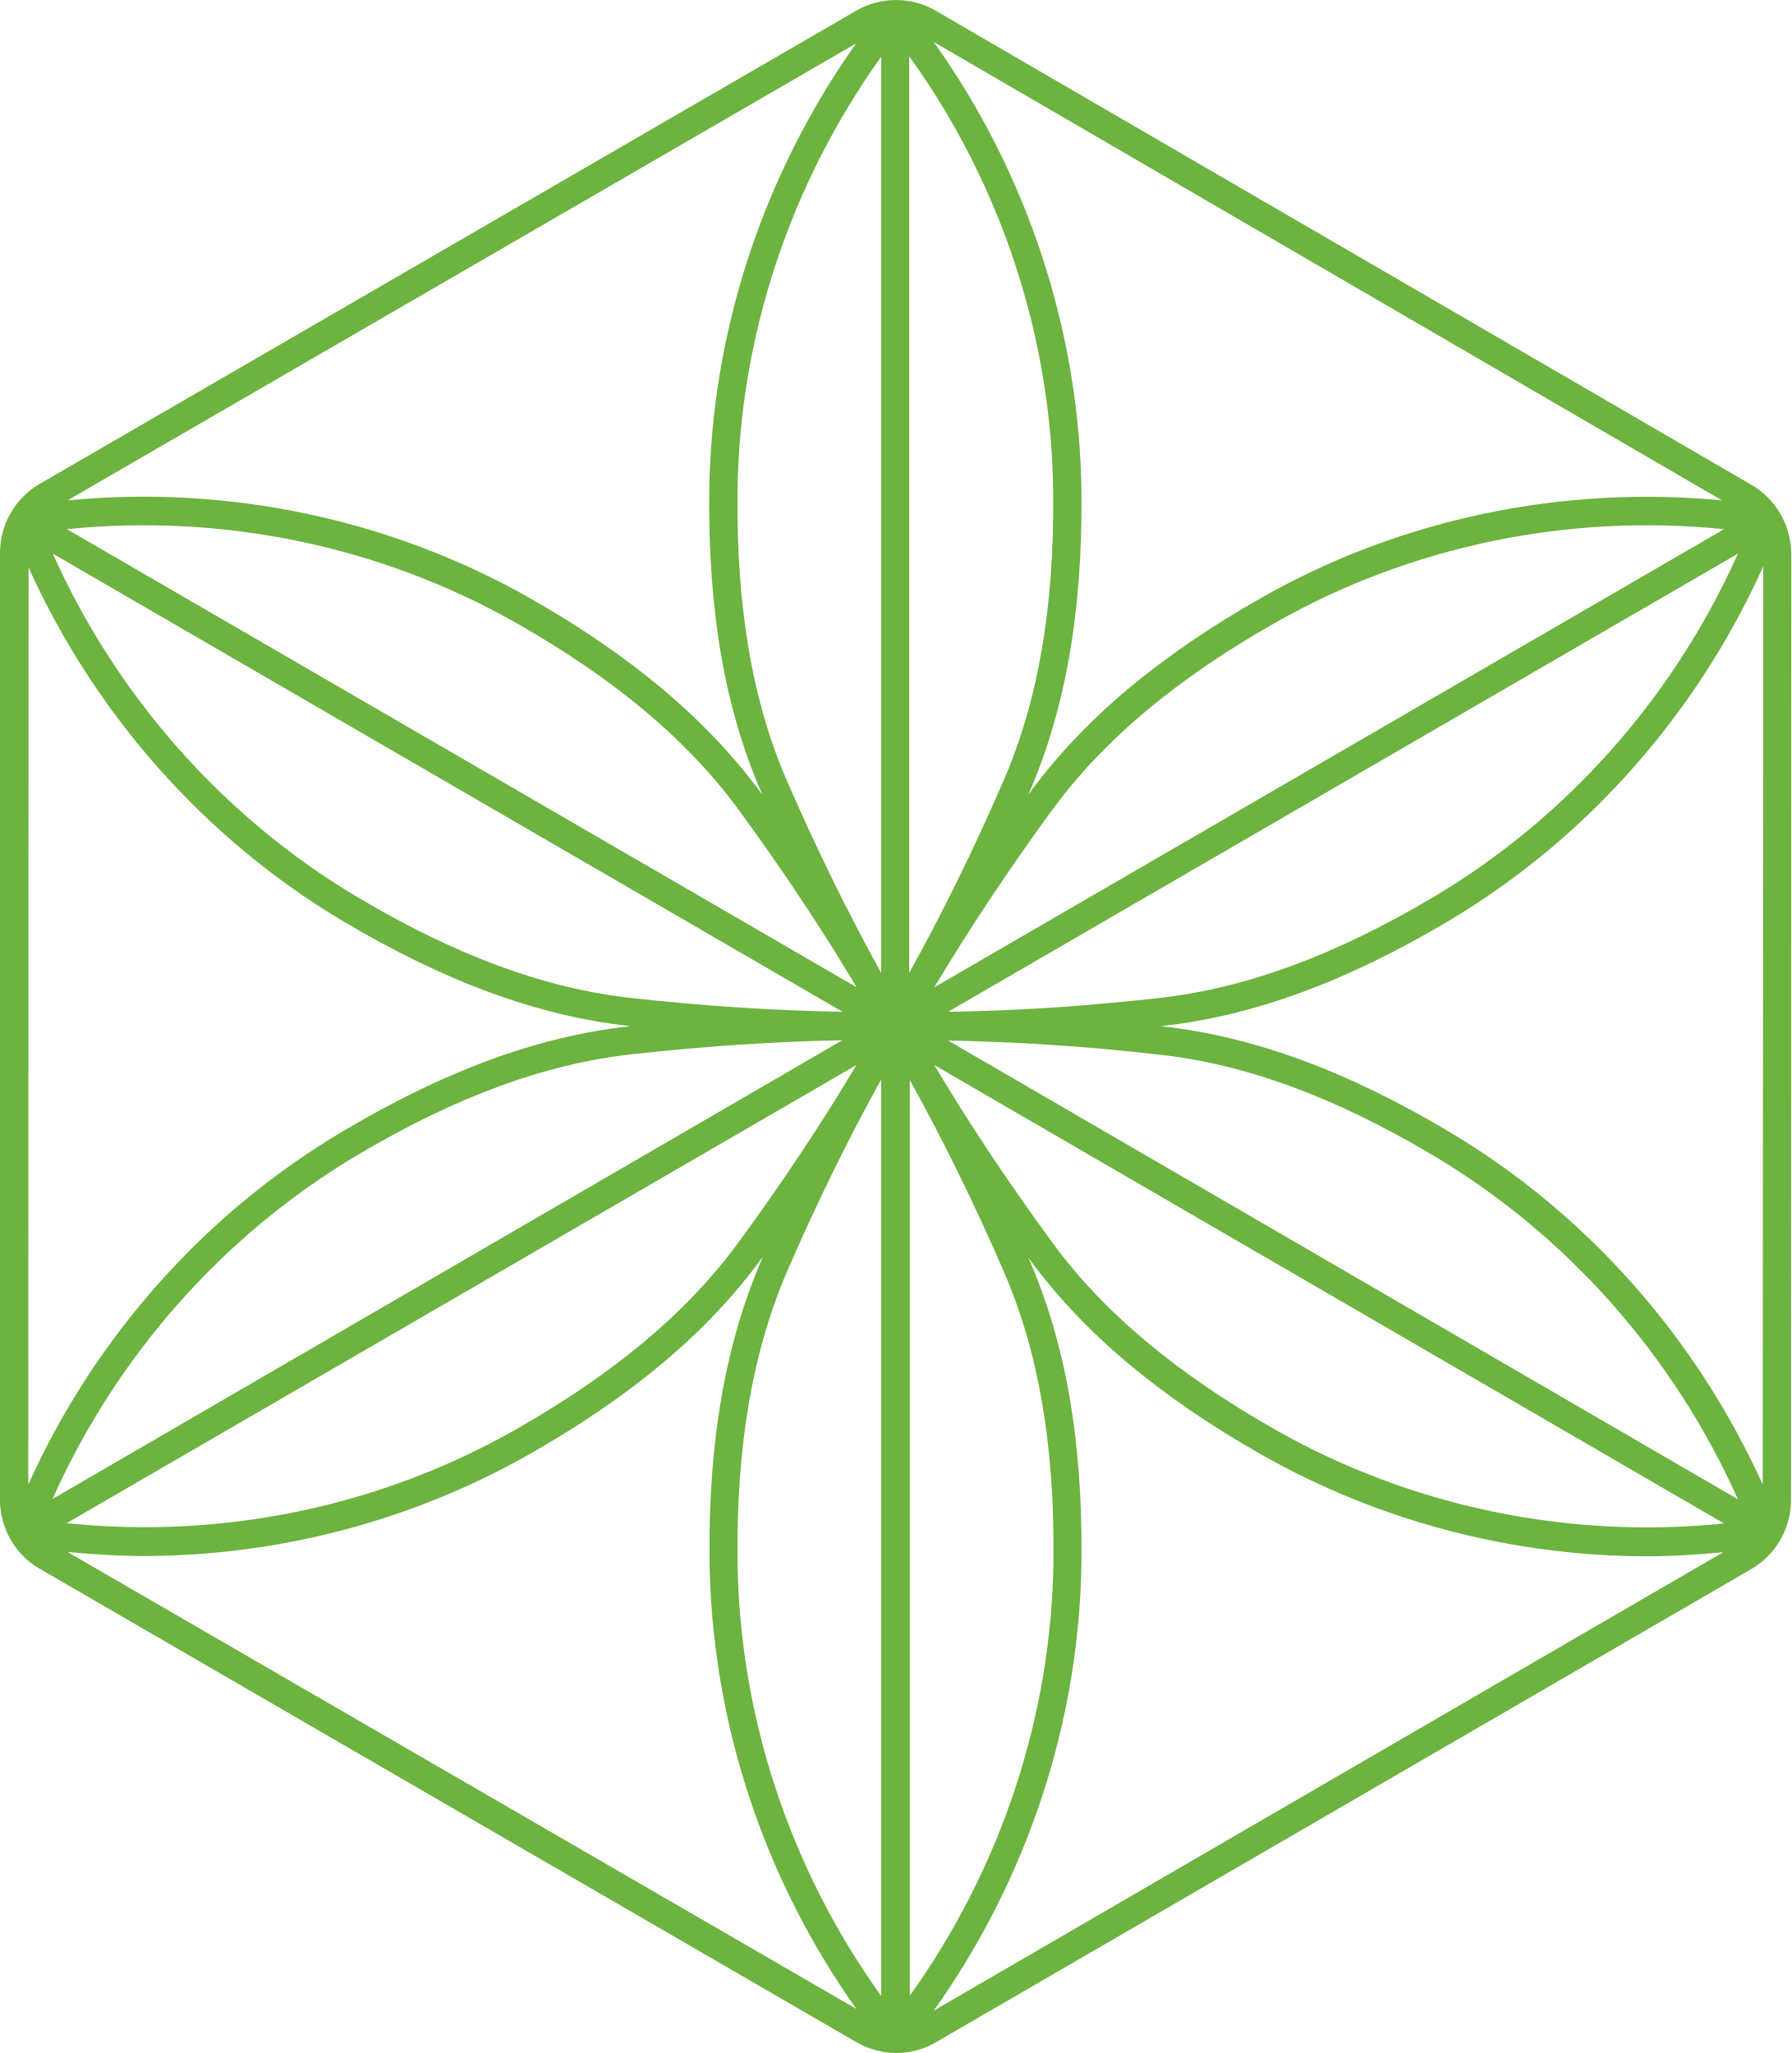
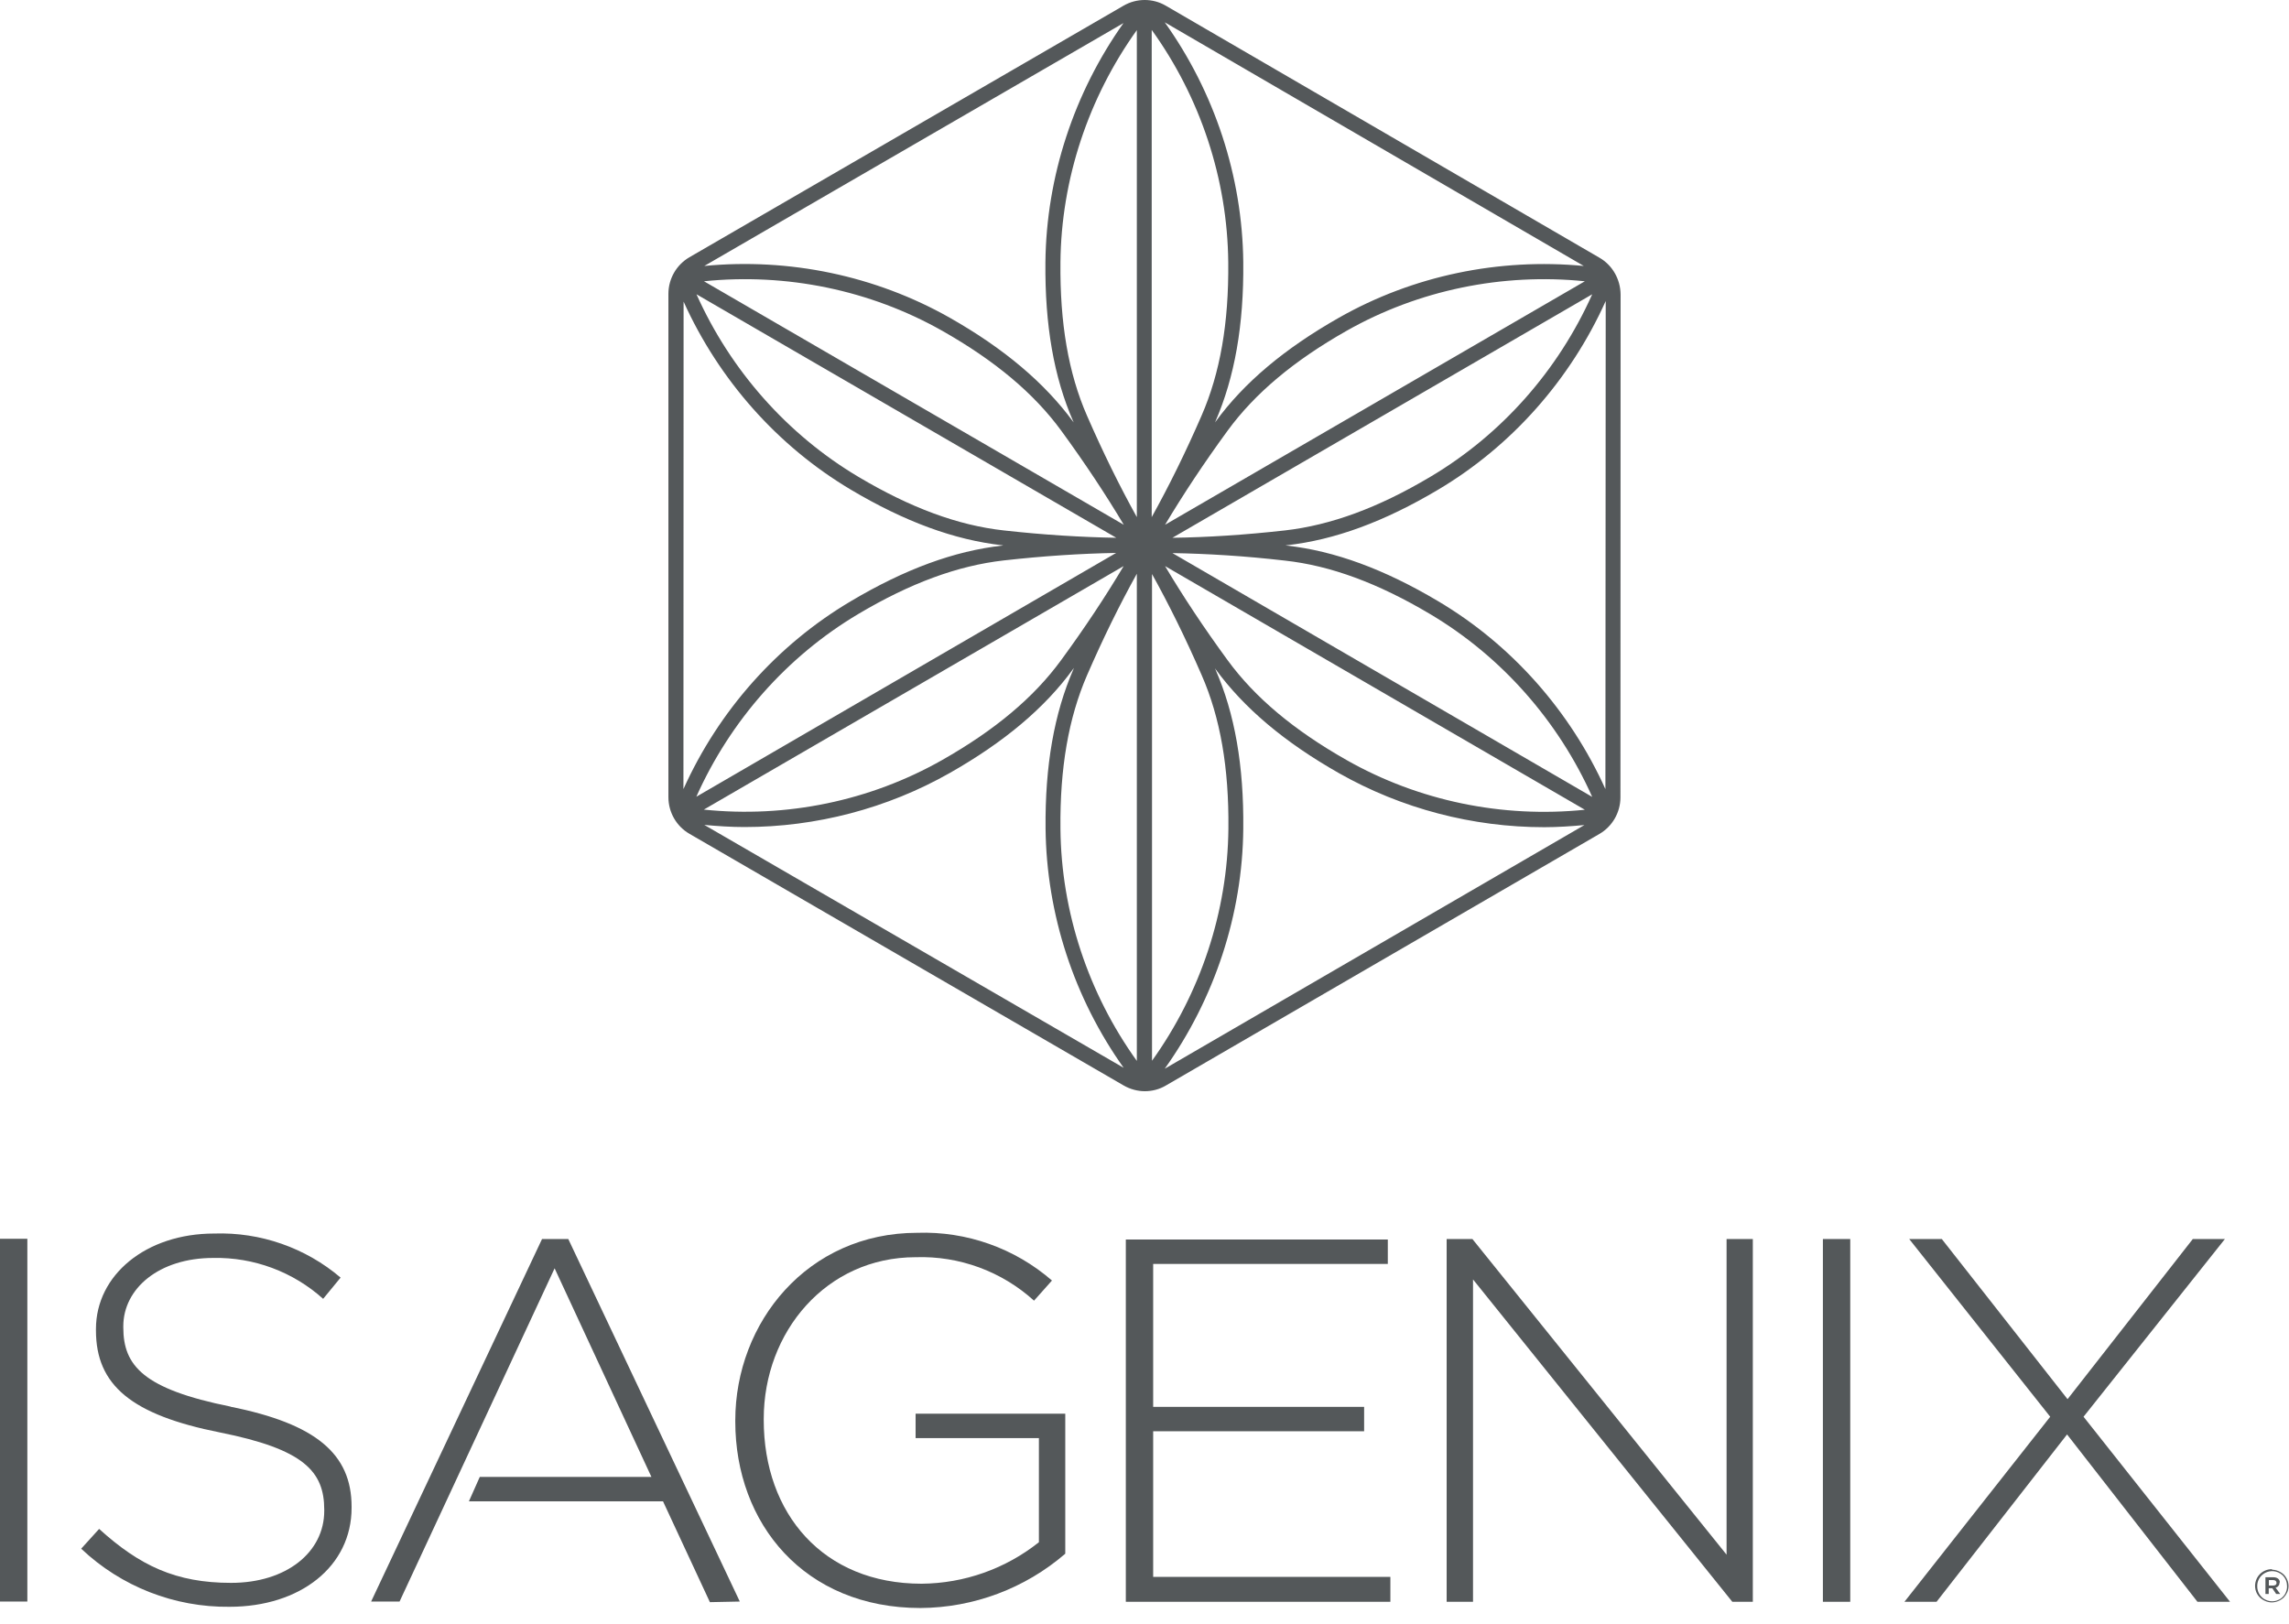
- <svg xmlns="http://www.w3.org/2000/svg" width="171" height="196" viewBox="0 0 171 196" fill="none">
-   <path d="M168.273 141.734C161.938 127.714 151.443 115.81 138.221 107.976C128.553 102.23 119.656 98.959 111.034 97.997C110.952 97.997 110.869 97.997 110.814 97.969C110.897 97.969 110.952 97.969 111.034 97.942C119.656 96.979 128.553 93.708 138.221 87.963C151.471 80.1 161.993 68.142 168.328 54.067L168.273 141.734ZM90.513 99.344C96.821 99.454 103.57 99.866 110.704 100.691C118.94 101.598 127.479 104.759 136.817 110.312C149.625 117.927 159.817 129.501 165.904 143.136L90.513 99.344ZM121.777 136.511C112.329 131.15 105.332 125.295 100.429 118.587C96.16 112.759 92.414 107.096 89.191 101.68L164.582 145.445C149.79 146.957 134.751 143.878 121.777 136.511ZM89.136 191.959C98.061 179.423 103.101 164.304 103.239 148.854C103.349 137.555 101.724 128.181 98.226 120.209C98.198 120.154 98.171 120.099 98.143 120.016C98.198 120.071 98.226 120.126 98.253 120.181C103.404 127.219 110.649 133.322 120.427 138.875C131.666 145.253 144.447 148.579 157.283 148.579C159.679 148.579 162.103 148.414 164.499 148.194L89.136 191.959ZM86.822 103.055C89.907 108.608 92.91 114.683 95.774 121.281C99.107 128.896 100.677 137.913 100.567 148.826C100.429 163.781 95.526 178.434 86.85 190.529V103.055H86.822ZM86.822 5.409C95.526 17.505 100.402 32.157 100.54 47.112C100.65 58.026 99.08 67.015 95.747 74.657C92.882 81.255 89.88 87.33 86.795 92.883V5.409H86.822ZM164.389 47.772C149.184 46.315 133.731 49.503 120.427 57.063C110.649 62.616 103.377 68.719 98.253 75.757C98.226 75.784 98.198 75.839 98.171 75.867C98.198 75.812 98.198 75.784 98.226 75.729C101.697 67.757 103.349 58.383 103.239 47.084C103.074 31.635 98.061 16.515 89.136 4.007L164.389 47.772ZM89.191 94.258C92.441 88.815 96.188 83.152 100.429 77.351C105.332 70.644 112.329 64.788 121.777 59.428C134.723 52.087 149.79 49.009 164.582 50.521L89.191 94.258ZM165.904 52.857C159.817 66.493 149.653 78.038 136.817 85.653C127.479 91.206 118.94 94.34 110.704 95.275C103.597 96.072 96.849 96.512 90.513 96.594L165.904 52.857ZM84.123 92.883C81.038 87.33 78.035 81.227 75.171 74.657C71.838 67.042 70.295 58.026 70.405 47.112C70.543 32.157 75.446 17.532 84.123 5.409V92.883ZM84.123 190.557C75.418 178.434 70.543 163.809 70.405 148.854C70.295 137.94 71.865 128.951 75.171 121.308C78.035 114.711 81.038 108.608 84.123 103.055V190.557ZM6.446 148.167C8.842 148.387 11.238 148.551 13.662 148.551C26.498 148.551 39.279 145.225 50.518 138.847C60.296 133.294 67.568 127.191 72.692 120.154C72.747 120.099 72.774 120.044 72.829 119.989C72.802 120.044 72.774 120.126 72.747 120.181C69.276 128.154 67.623 137.528 67.733 148.826C67.899 164.221 72.857 179.286 81.754 191.794L6.446 148.167ZM81.754 101.68C78.531 107.096 74.785 112.759 70.516 118.587C65.612 125.295 58.616 131.15 49.168 136.511C36.194 143.878 21.155 146.957 6.363 145.418L81.754 101.68ZM34.101 110.285C43.439 104.732 51.978 101.598 60.214 100.663C67.348 99.866 74.096 99.426 80.404 99.316L5.013 143.108C11.101 129.473 21.292 117.9 34.101 110.285ZM2.699 141.734L2.727 54.177C9.062 68.197 19.557 80.1 32.779 87.963C42.447 93.708 51.344 96.979 59.966 97.942C60.048 97.942 60.103 97.969 60.186 97.969C60.103 97.969 60.021 97.969 59.966 97.997C51.344 98.959 42.447 102.23 32.779 107.976C19.529 115.81 9.007 127.714 2.699 141.734ZM80.432 96.594C74.124 96.485 67.375 96.072 60.241 95.275C52.005 94.368 43.466 91.206 34.128 85.653C21.32 78.038 11.128 66.465 5.041 52.857L80.432 96.594ZM49.196 59.428C58.644 64.788 65.64 70.644 70.543 77.351C74.785 83.152 78.531 88.815 81.781 94.258L6.39 50.521C21.155 49.009 36.222 52.087 49.196 59.428ZM81.726 4.144C72.857 16.652 67.871 31.717 67.706 47.084C67.596 58.383 69.221 67.757 72.719 75.729C72.747 75.784 72.747 75.812 72.774 75.867C72.747 75.839 72.719 75.784 72.692 75.757C67.541 68.747 60.296 62.616 50.518 57.063C37.158 49.503 21.65 46.287 6.446 47.772L81.726 4.144ZM167.199 46.287L89.301 1.01C86.987 -0.337 84.095 -0.337 81.754 1.01L3.774 46.205C1.46 47.552 0 50.053 0 52.775V143.191C0 145.885 1.432 148.414 3.774 149.761L81.781 194.983C82.938 195.643 84.26 196 85.555 196C86.85 196 88.172 195.67 89.329 194.983L167.199 149.789C169.513 148.442 170.972 145.94 170.972 143.218L171 52.885C170.972 50.163 169.54 47.634 167.199 46.287Z" fill="#6CB33F" />
+ <svg xmlns="http://www.w3.org/2000/svg" viewBox="0 0 187.5 133">
+   <svg x="54.75" y="0" width="78" height="89.4" viewBox="0 0 171 196">
+     <path d="M168.273 141.734C161.938 127.714 151.443 115.81 138.221 107.976C128.553 102.23 119.656 98.959 111.034 97.997C110.952 97.997 110.869 97.997 110.814 97.969C110.897 97.969 110.952 97.969 111.034 97.942C119.656 96.979 128.553 93.708 138.221 87.963C151.471 80.1 161.993 68.142 168.328 54.067L168.273 141.734ZM90.513 99.344C96.821 99.454 103.57 99.866 110.704 100.691C118.94 101.598 127.479 104.759 136.817 110.312C149.625 117.927 159.817 129.501 165.904 143.136L90.513 99.344ZM121.777 136.511C112.329 131.15 105.332 125.295 100.429 118.587C96.16 112.759 92.414 107.096 89.191 101.68L164.582 145.445C149.79 146.957 134.751 143.878 121.777 136.511ZM89.136 191.959C98.061 179.423 103.101 164.304 103.239 148.854C103.349 137.555 101.724 128.181 98.226 120.209C98.198 120.154 98.171 120.099 98.143 120.016C98.198 120.071 98.226 120.126 98.253 120.181C103.404 127.219 110.649 133.322 120.427 138.875C131.666 145.253 144.447 148.579 157.283 148.579C159.679 148.579 162.103 148.414 164.499 148.194L89.136 191.959ZM86.822 103.055C89.907 108.608 92.91 114.683 95.774 121.281C99.107 128.896 100.677 137.913 100.567 148.826C100.429 163.781 95.526 178.434 86.85 190.529V103.055H86.822ZM86.822 5.409C95.526 17.505 100.402 32.157 100.54 47.112C100.65 58.026 99.08 67.015 95.747 74.657C92.882 81.255 89.88 87.33 86.795 92.883V5.409H86.822ZM164.389 47.772C149.184 46.315 133.731 49.503 120.427 57.063C110.649 62.616 103.377 68.719 98.253 75.757C98.226 75.784 98.198 75.839 98.171 75.867C98.198 75.812 98.198 75.784 98.226 75.729C101.697 67.757 103.349 58.383 103.239 47.084C103.074 31.635 98.061 16.515 89.136 4.007L164.389 47.772ZM89.191 94.258C92.441 88.815 96.188 83.152 100.429 77.351C105.332 70.644 112.329 64.788 121.777 59.428C134.723 52.087 149.79 49.009 164.582 50.521L89.191 94.258ZM165.904 52.857C159.817 66.493 149.653 78.038 136.817 85.653C127.479 91.206 118.94 94.34 110.704 95.275C103.597 96.072 96.849 96.512 90.513 96.594L165.904 52.857ZM84.123 92.883C81.038 87.33 78.035 81.227 75.171 74.657C71.838 67.042 70.295 58.026 70.405 47.112C70.543 32.157 75.446 17.532 84.123 5.409V92.883ZM84.123 190.557C75.418 178.434 70.543 163.809 70.405 148.854C70.295 137.94 71.865 128.951 75.171 121.308C78.035 114.711 81.038 108.608 84.123 103.055V190.557ZM6.446 148.167C8.842 148.387 11.238 148.551 13.662 148.551C26.498 148.551 39.279 145.225 50.518 138.847C60.296 133.294 67.568 127.191 72.692 120.154C72.747 120.099 72.774 120.044 72.829 119.989C72.802 120.044 72.774 120.126 72.747 120.181C69.276 128.154 67.623 137.528 67.733 148.826C67.899 164.221 72.857 179.286 81.754 191.794L6.446 148.167ZM81.754 101.68C78.531 107.096 74.785 112.759 70.516 118.587C65.612 125.295 58.616 131.15 49.168 136.511C36.194 143.878 21.155 146.957 6.363 145.418L81.754 101.68ZM34.101 110.285C43.439 104.732 51.978 101.598 60.214 100.663C67.348 99.866 74.096 99.426 80.404 99.316L5.013 143.108C11.101 129.473 21.292 117.9 34.101 110.285ZM2.699 141.734L2.727 54.177C9.062 68.197 19.557 80.1 32.779 87.963C42.447 93.708 51.344 96.979 59.966 97.942C60.048 97.942 60.103 97.969 60.186 97.969C60.103 97.969 60.021 97.969 59.966 97.997C51.344 98.959 42.447 102.23 32.779 107.976C19.529 115.81 9.007 127.714 2.699 141.734ZM80.432 96.594C74.124 96.485 67.375 96.072 60.241 95.275C52.005 94.368 43.466 91.206 34.128 85.653C21.32 78.038 11.128 66.465 5.041 52.857L80.432 96.594ZM49.196 59.428C58.644 64.788 65.64 70.644 70.543 77.351C74.785 83.152 78.531 88.815 81.781 94.258L6.39 50.521C21.155 49.009 36.222 52.087 49.196 59.428ZM81.726 4.144C72.857 16.652 67.871 31.717 67.706 47.084C67.596 58.383 69.221 67.757 72.719 75.729C72.747 75.784 72.747 75.812 72.774 75.867C72.747 75.839 72.719 75.784 72.692 75.757C67.541 68.747 60.296 62.616 50.518 57.063C37.158 49.503 21.65 46.287 6.446 47.772L81.726 4.144ZM167.199 46.287L89.301 1.01C86.987 -0.337 84.095 -0.337 81.754 1.01L3.774 46.205C1.46 47.552 0 50.053 0 52.775V143.191C0 145.885 1.432 148.414 3.774 149.761L81.781 194.983C82.938 195.643 84.26 196 85.555 196C86.85 196 88.172 195.67 89.329 194.983L167.199 149.789C169.513 148.442 170.972 145.94 170.972 143.218L171 52.885C170.972 50.163 169.54 47.634 167.199 46.287Z" fill="#54585A" />
+   </svg>
+   <svg x="0" y="101" width="187.5" height="30.74" viewBox="0 0 187.5 30.74">
+     <defs>
+       <style>.cls-1{fill:#54585a;}</style>
+     </defs>
+     <g id="Layer_2" data-name="Layer 2">
+       <g id="Layer_1-2" data-name="Layer 1">
+         <path class="cls-1" d="M2.24.49H0V30.21H2.24Z" />
+         <path class="cls-1" d="M113.89,28.19H94.46V16.26h17.28v-2H94.46V2.55h19.22v-2H92.22V30.23h21.67Z" />
+         <path class="cls-1" d="M143.58,30.23V.51h-2.15V26.37L120.61.51H118.5V30.23h2.16V3.82L141.9,30.23Z" />
+         <path class="cls-1" d="M151.56.51h-2.24V30.23h2.24Z" />
+         <path class="cls-1" d="M182.25.51h-2.63L169.36,13.63,159.06.51h-2.67l11.55,14.56L156,30.23h2.63l10.69-13.71L180,30.23h2.67l-12-15.16Z" />
+         <path class="cls-1" d="M60.6,30.21,46.55.51H44.4l-14,29.7h2.33L45.43,2.91,53.36,20H39.3l-.89,2h15.9l3.84,8.26Z" />
+         <path class="cls-1" d="M87.26,26.29V14.82H75v2H85.1v8.53a15.63,15.63,0,0,1-9.61,3.4c-8.06,0-12.93-5.73-12.93-13.42v-.08C62.56,8.11,67.69,2,75,2a13.74,13.74,0,0,1,9.7,3.56l1.47-1.65A16,16,0,0,0,75.14,0c-9,0-14.91,7.35-14.91,15.37v.09c0,8.36,5.65,15.28,15.17,15.28A18.33,18.33,0,0,0,87.25,26.3" />
+         <path class="cls-1" d="M18.89,14.24c-7.15-1.44-8.79-3.35-8.79-6.49V7.66c0-3.1,2.93-5.6,7.37-5.6a13.07,13.07,0,0,1,9,3.35L27.9,3.67A15.19,15.19,0,0,0,17.55.06c-5.6,0-9.69,3.4-9.69,7.82V8c0,4.5,2.93,6.92,10.17,8.36,6.85,1.37,8.53,3.18,8.53,6.33v.09c0,3.39-3.1,5.9-7.63,5.9s-7.49-1.41-10.81-4.42L6.65,25.88A17.38,17.38,0,0,0,18.8,30.64c5.8,0,10-3.31,10-8.11v-.09c0-4.33-2.93-6.79-9.91-8.19" />
+         <path class="cls-1" d="M186.19,28.9h-.34v-.45h.34c.18,0,.29.08.29.23S186.37,28.9,186.19,28.9Zm.56-.25c0-.28-.23-.43-.53-.43h-.65v1.37h.27v-.47h.29l.32.47h.33l-.38-.52a.38.38,0,0,0,.24-.15.38.38,0,0,0,.08-.27" />
+         <path class="cls-1" d="M187.34,28.93a1.13,1.13,0,0,1-.08.48,1.06,1.06,0,0,1-.26.41,1.09,1.09,0,0,1-.4.27,1.12,1.12,0,0,1-.48.1,1.15,1.15,0,0,1-.48-.1,1.09,1.09,0,0,1-.4-.27,1.19,1.19,0,0,1-.26-.41,1.31,1.31,0,0,1-.08-.48,1.2,1.2,0,0,1,.36-.86,1.24,1.24,0,0,1,1.33-.26,1.31,1.31,0,0,1,.4.26,1.27,1.27,0,0,1,.26.39,1.25,1.25,0,0,1,.09.46Zm-1.22-1.37a1.37,1.37,0,0,0-1,.4,1.37,1.37,0,0,0-.3,1.48,1.43,1.43,0,0,0,.3.44,1.51,1.51,0,0,0,.45.29,1.31,1.31,0,0,0,.52.11,1.4,1.4,0,0,0,.53-.11,1.51,1.51,0,0,0,.45-.29,1.6,1.6,0,0,0,.29-.44,1.28,1.28,0,0,0,0-1,1.4,1.4,0,0,0-.29-.44,1.51,1.51,0,0,0-.45-.29,1.4,1.4,0,0,0-.53-.11" />
+       </g>
+     </g>
+   </svg>
</svg>
